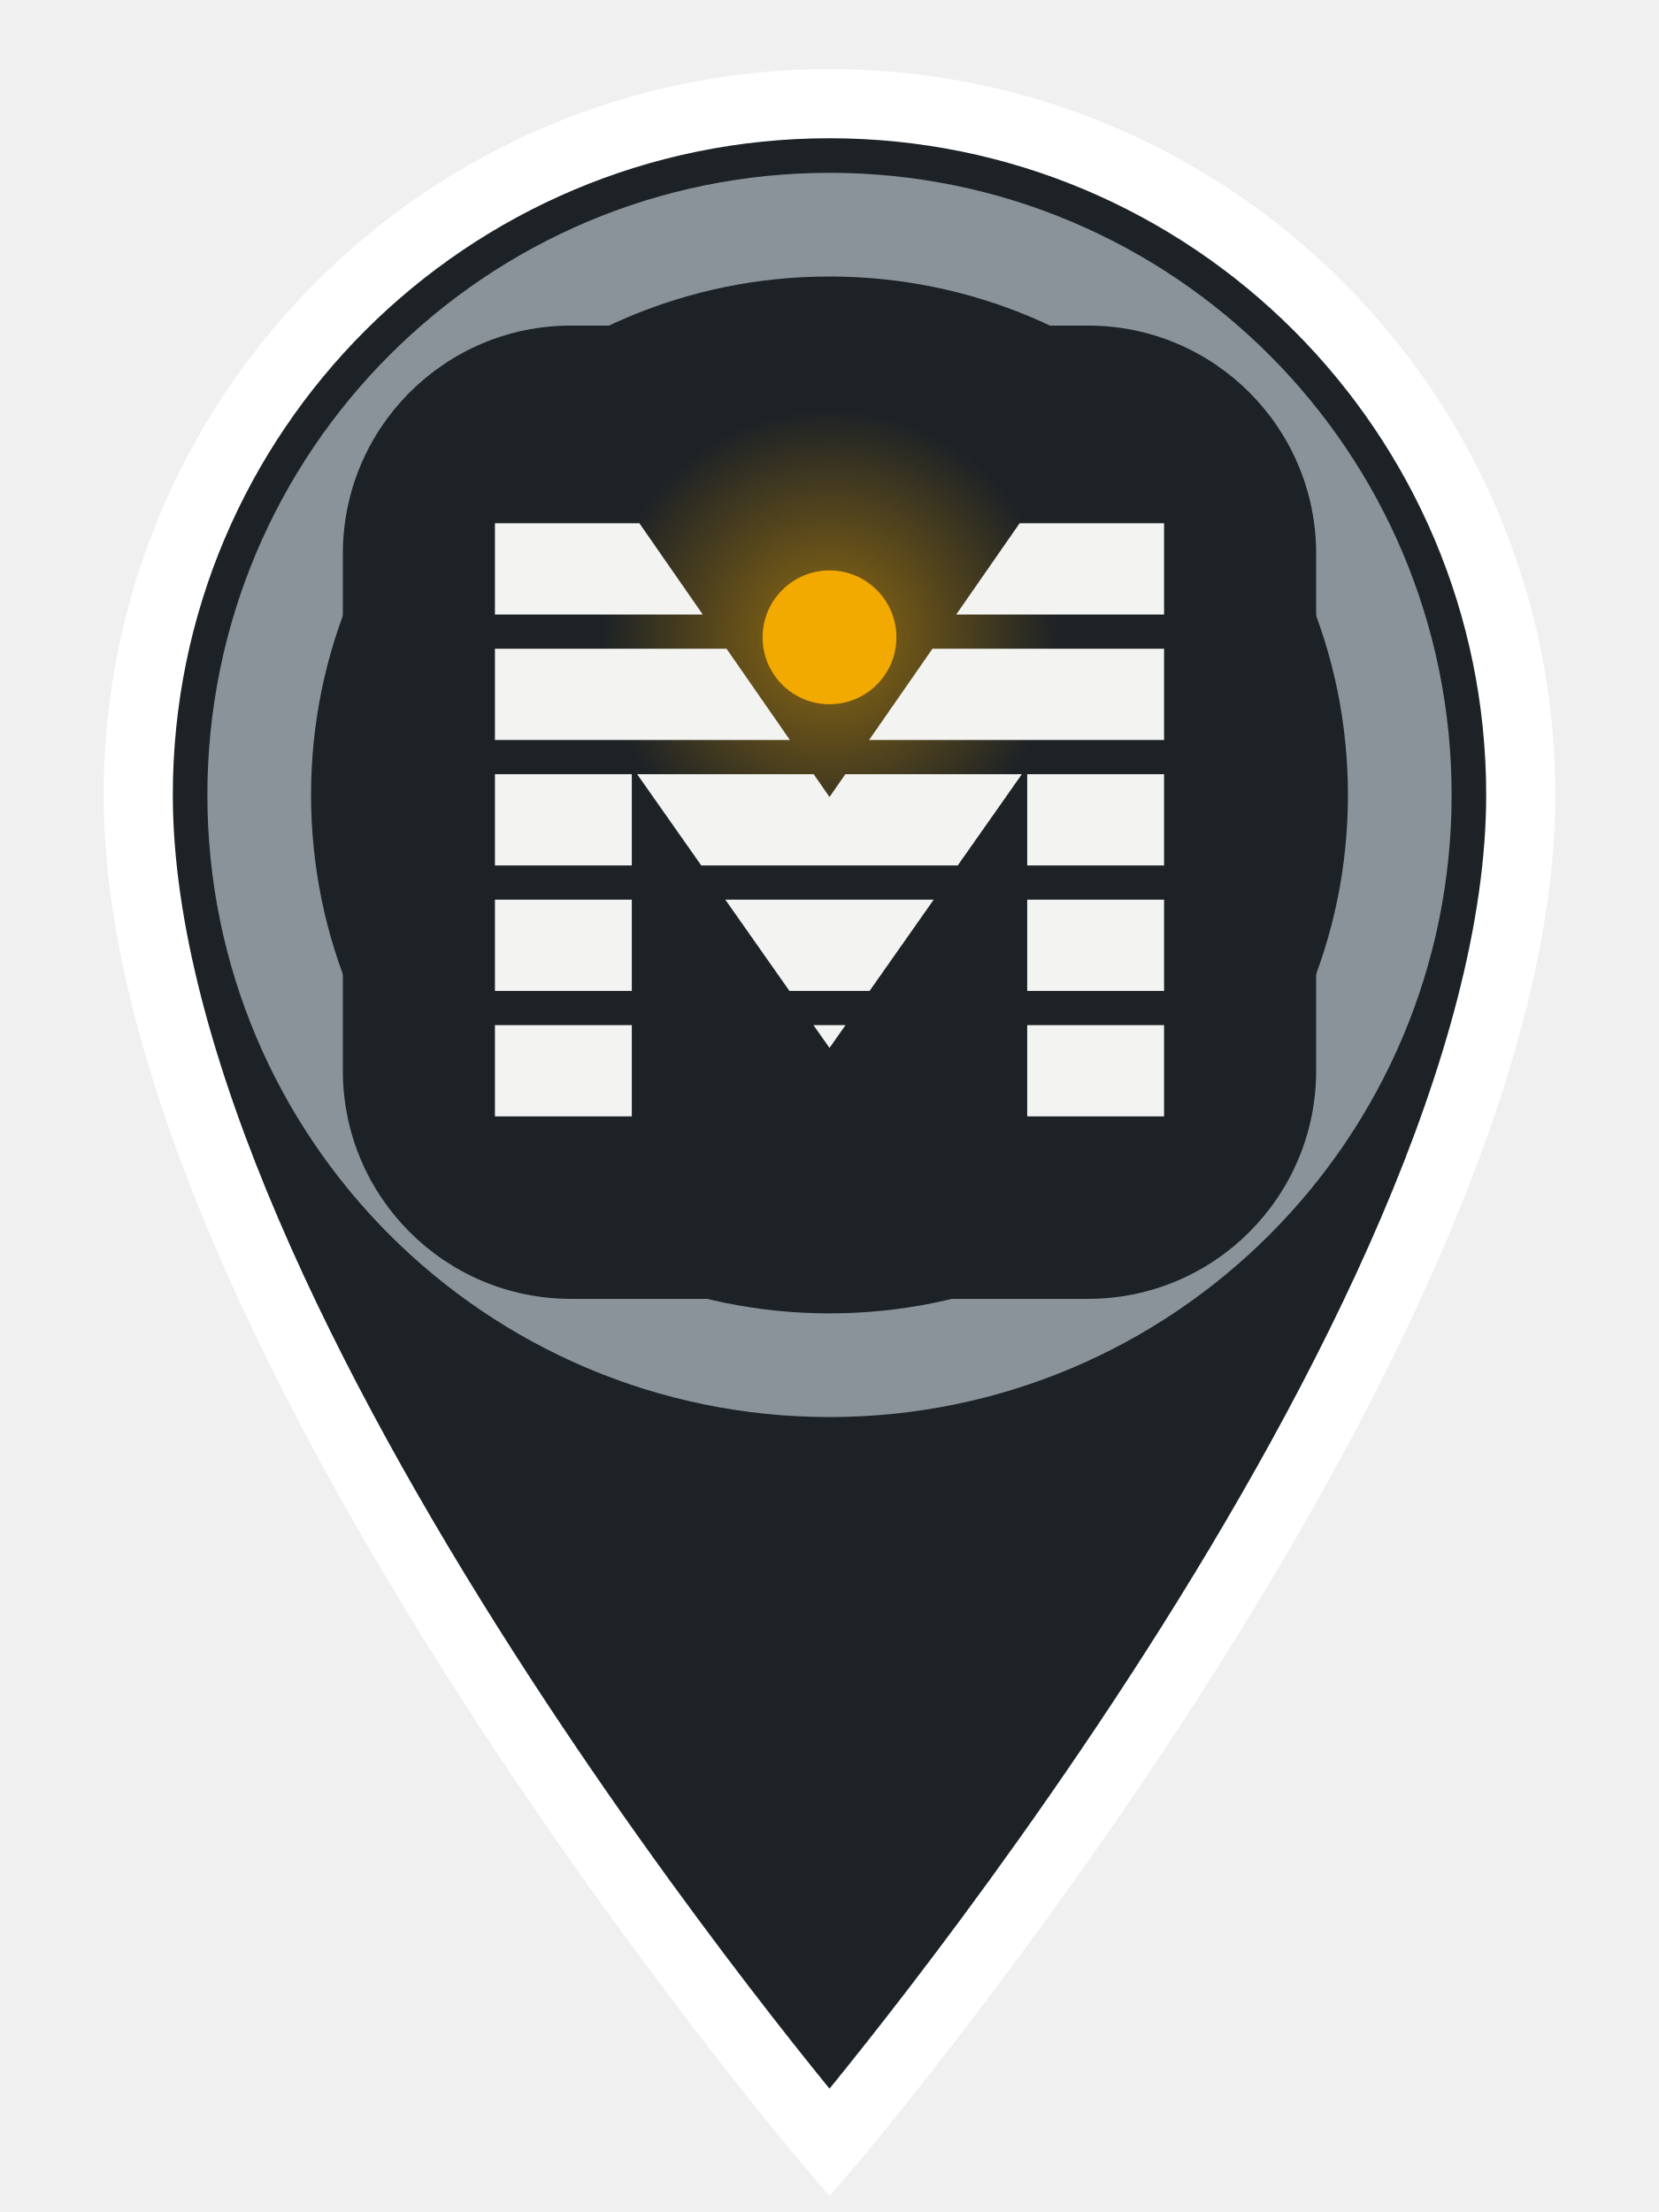
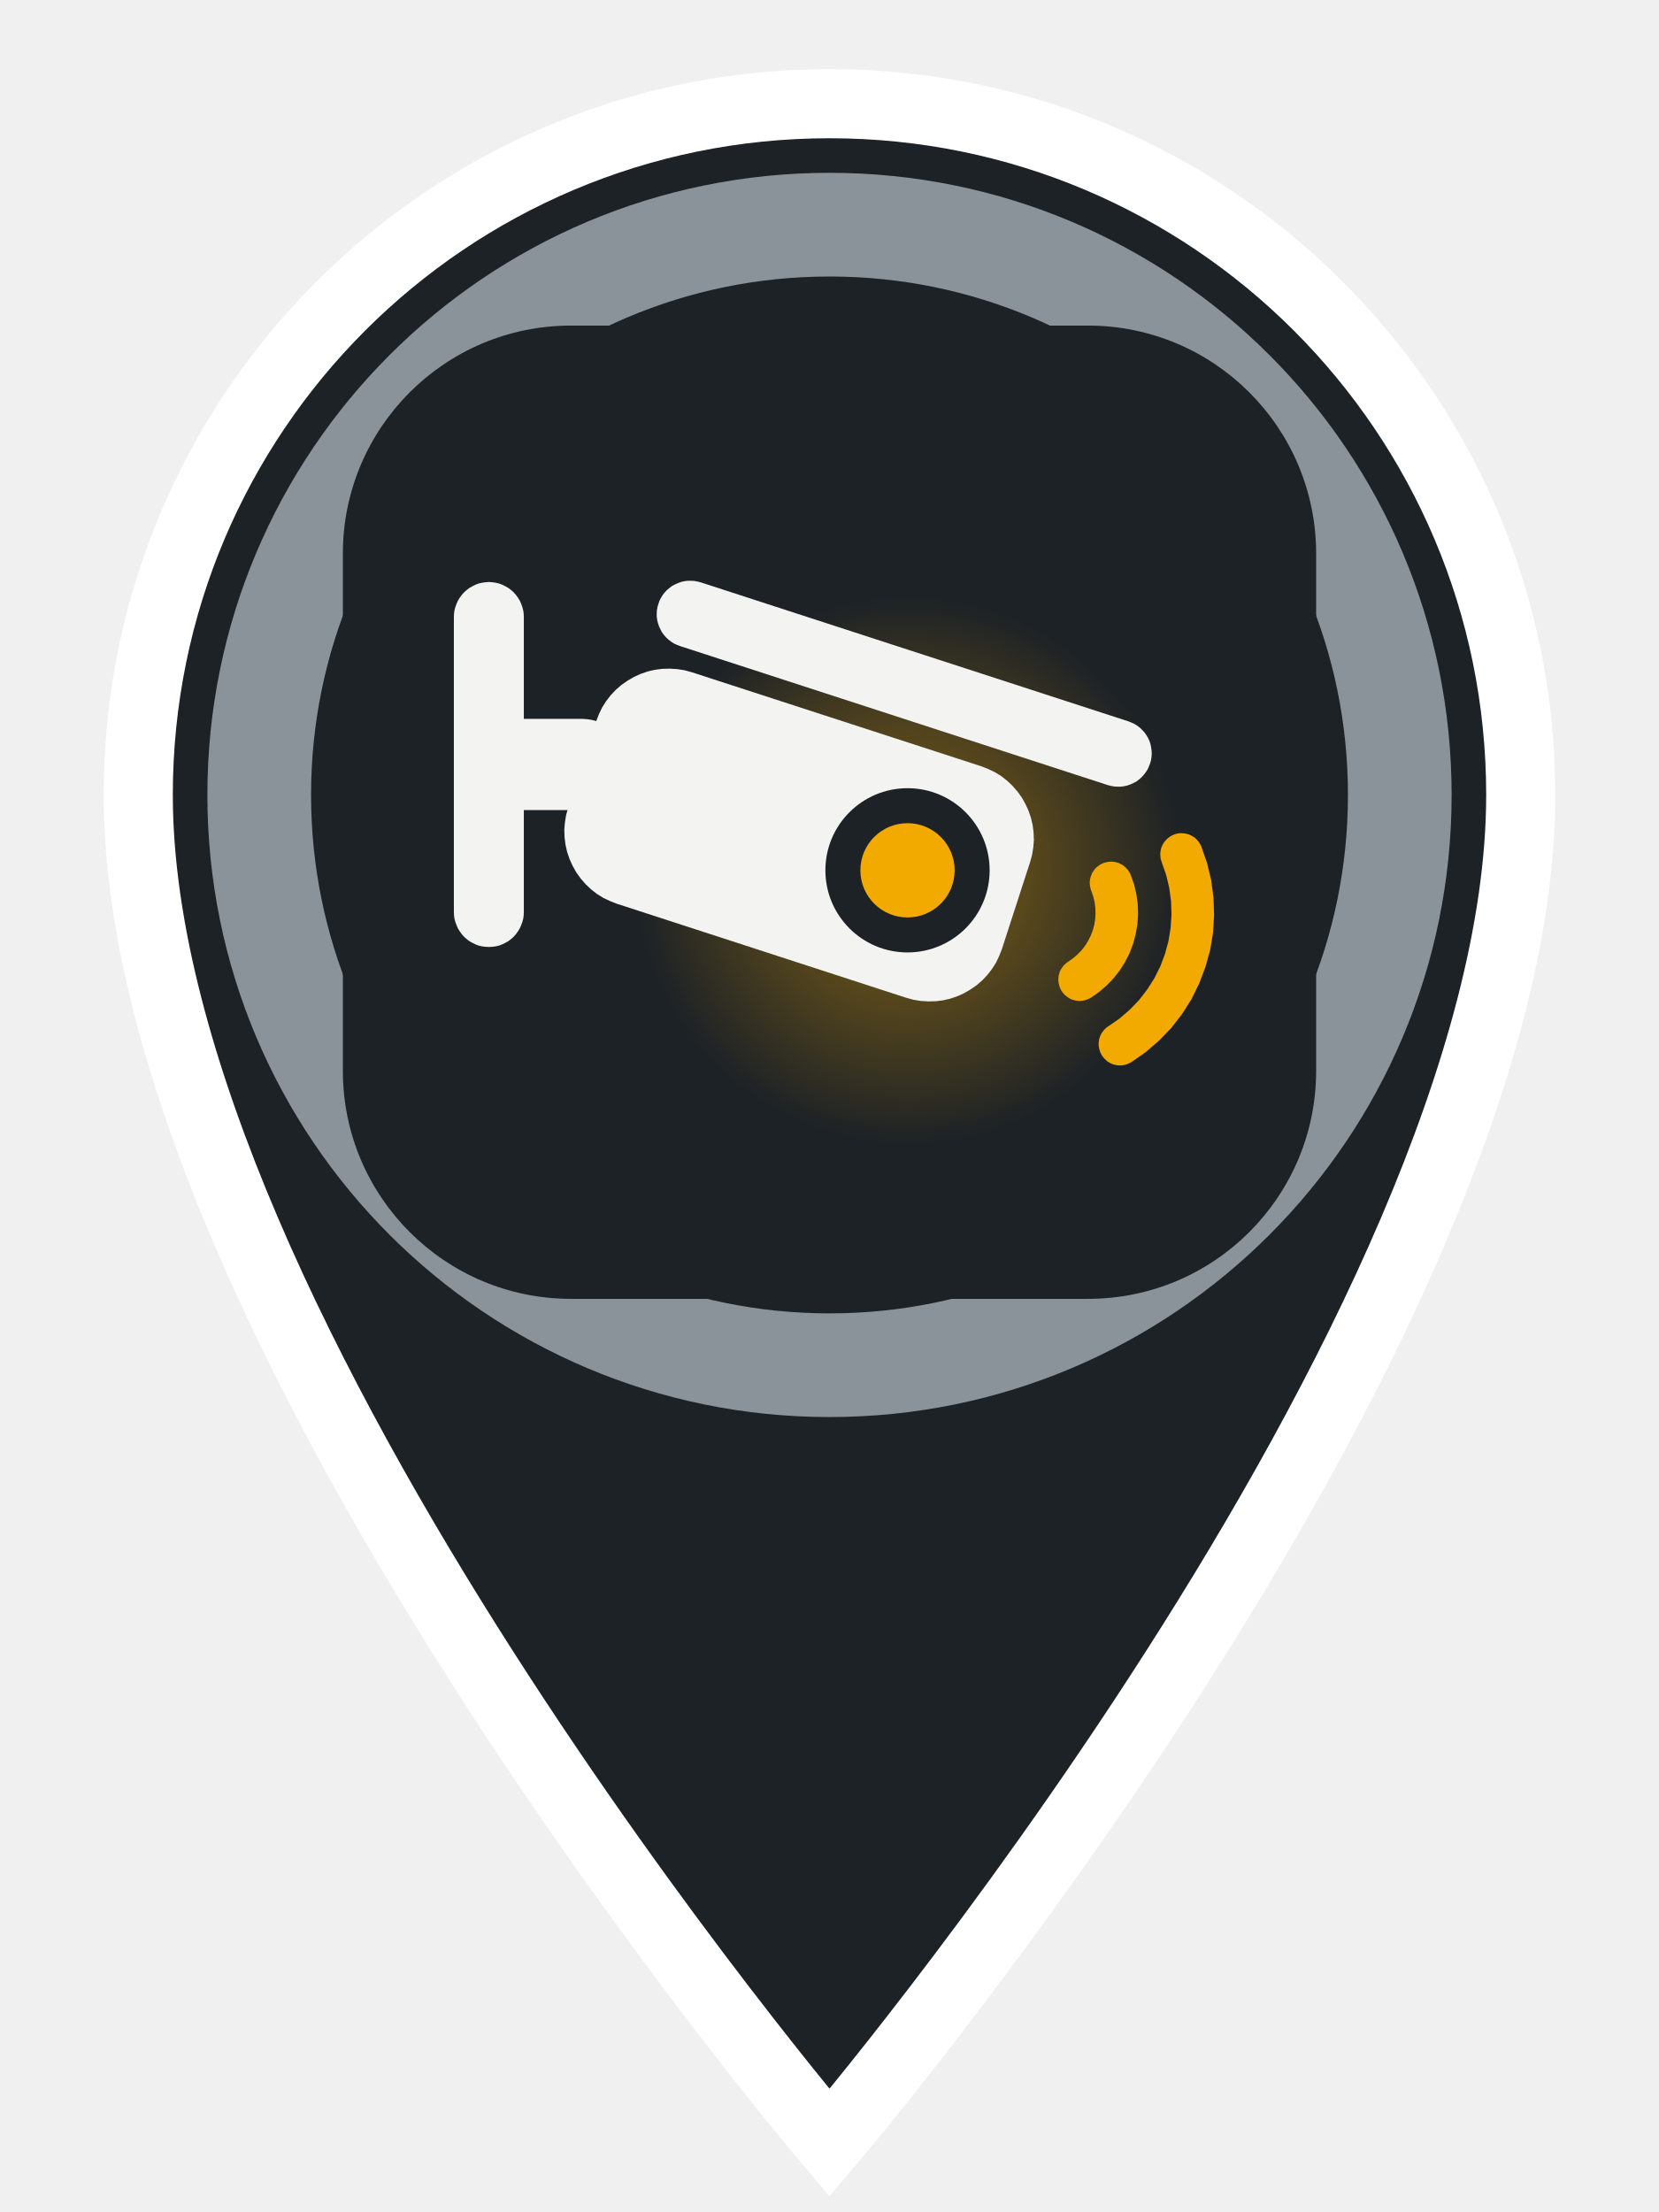
<svg xmlns="http://www.w3.org/2000/svg" viewBox="0 0 48 64" width="48" height="64" role="img" aria-label="MDGB: camera senza dati">
  <path d="M24 62C24 62 4 38.5 4 23a20 20 0 0 1 40 0C44 38.5 24 62 24 62Z" fill="#1d2226" stroke="#ffffff" stroke-width="2" />
  <circle cx="24" cy="23" r="16.5" fill="none" stroke="#8a9399" stroke-width="3" />
  <g transform="translate(24 23.5) scale(.44) translate(-32 -32)">
+     <rect width="64" height="64" rx="15" fill="#1d2226" />
    <defs>
-       <clipPath id="pin-senza-dati-bands">
-         <rect x="0" y="13.0" width="64" height="6" />
-         <rect x="0" y="21.25" width="64" height="6" />
-         <rect x="0" y="29.5" width="64" height="6" />
-         <rect x="0" y="37.75" width="64" height="6" />
-         <rect x="0" y="46.0" width="64" height="6" />
-       </clipPath>
-       <radialGradient id="pin-senza-dati-glow" cx="32" cy="20.5" r="15" gradientUnits="userSpaceOnUse">
-         <stop offset="0" stop-color="#f2a900" stop-opacity=".55" />
+       <radialGradient id="pin-senza-dati-glow" cx="37.13" cy="35.82" r="18" gradientUnits="userSpaceOnUse">
+         <stop offset="0" stop-color="#f2a900" stop-opacity="0.5" />
        <stop offset="1" stop-color="#f2a900" stop-opacity="0" />
      </radialGradient>
    </defs>
-     <rect width="64" height="64" rx="15" fill="#1d2226" />
-     <circle cx="32" cy="20.5" r="15" fill="url(#pin-senza-dati-glow)" />
-     <polygon points="10,52 10,13 19.5,13 32,31 44.5,13 54,13 54,52 45,52 45,29 32,47.5 19,29 19,52" fill="#f3f4f1" clip-path="url(#pin-senza-dati-bands)" />
-     <circle cx="32" cy="20.5" r="4.4" fill="#f2a900" />
+     <circle cx="37.13" cy="35.82" r="18" fill="url(#pin-senza-dati-glow)" />
+     <path d="M9.6,16.86 9.83,16.88 10.05,16.91 10.27,16.96 10.48,17.04 10.68,17.14 10.88,17.25 11.06,17.39 11.23,17.54 11.38,17.71 11.51,17.89 11.63,18.08 11.72,18.28 11.8,18.5 11.86,18.72 11.89,18.94 11.9,19.16 11.9,38.56 11.89,38.79 11.86,39.01 11.8,39.23 11.72,39.44 11.63,39.65 11.51,39.84 11.38,40.02 11.23,40.19 11.06,40.34 10.88,40.48 10.68,40.59 10.48,40.69 10.27,40.77 10.05,40.82 9.83,40.85 9.6,40.86 9.6,40.86 9.37,40.85 9.15,40.82 8.93,40.77 8.72,40.69 8.52,40.59 8.32,40.48 8.14,40.34 7.97,40.19 7.82,40.02 7.69,39.84 7.57,39.65 7.48,39.44 7.4,39.23 7.34,39.01 7.31,38.79 7.3,38.56 7.3,19.16 7.31,18.94 7.34,18.72 7.4,18.5 7.48,18.28 7.57,18.08 7.69,17.89 7.82,17.71 7.97,17.54 8.14,17.39 8.32,17.25 8.52,17.14 8.72,17.04 8.93,16.96 9.15,16.91 9.37,16.88 9.6,16.86Z" fill="#f3f4f1" />
+     <path d="M15.73,25.86 16.03,25.88 16.32,25.92 16.61,25.99 16.88,26.09 17.15,26.22 17.4,26.37 17.64,26.55 17.86,26.74 18.05,26.96 18.23,27.2 18.38,27.45 18.51,27.72 18.6,27.99 18.68,28.28 18.72,28.57 18.73,28.86 18.73,28.86 18.72,29.16 18.68,29.45 18.6,29.74 18.51,30.01 18.38,30.28 18.23,30.53 18.05,30.77 17.86,30.99 17.64,31.18 17.4,31.36 17.15,31.51 16.88,31.64 16.61,31.74 16.32,31.81 16.03,31.85 15.73,31.86 11.6,31.86 11.31,31.85 11.01,31.81 10.73,31.74 10.45,31.64 10.19,31.51 9.93,31.36 9.7,31.18 9.48,30.99 9.28,30.77 9.11,30.53 8.95,30.28 8.83,30.01 8.73,29.74 8.66,29.45 8.61,29.16 8.6,28.86 8.6,28.86 8.61,28.57 8.66,28.28 8.73,27.99 8.83,27.72 8.95,27.45 9.11,27.2 9.28,26.96 9.48,26.74 9.7,26.55 9.93,26.37 10.19,26.22 10.45,26.09 10.73,25.99 11.01,25.92 11.31,25.88 11.6,25.86Z" fill="#f3f4f1" />
+     <path d="M51.67,26.03 51.87,26.11 52.06,26.2 52.25,26.32 52.42,26.45 52.57,26.6 52.72,26.76 52.84,26.94 52.95,27.12 53.04,27.32 53.11,27.53 53.15,27.74 53.18,27.95 53.19,28.17 53.17,28.38 53.14,28.59 53.08,28.8 53.08,28.8 53,29 52.91,29.2 52.79,29.38 52.66,29.55 52.51,29.71 52.35,29.85 52.18,29.98 51.99,30.08 51.79,30.17 51.59,30.24 51.38,30.29 51.16,30.32 50.95,30.32 50.73,30.31 50.52,30.27 50.31,30.22 22.16,21.07 21.96,20.99 21.76,20.9 21.58,20.78 21.41,20.65 21.25,20.5 21.11,20.34 20.98,20.16 20.88,19.97 20.79,19.78 20.72,19.57 20.67,19.36 20.64,19.15 20.64,18.93 20.65,18.72 20.69,18.5 20.75,18.3 20.75,18.3 20.82,18.09 20.92,17.9 21.03,17.72 21.16,17.55 21.31,17.39 21.48,17.25 21.65,17.12 21.84,17.02 22.04,16.93 22.24,16.86 22.45,16.81 22.67,16.78 22.88,16.78 23.1,16.79 23.31,16.83 23.52,16.88Z" fill="#f3f4f1" />
+     <path d="M41.98,28.98 42.44,29.16 42.88,29.37 43.3,29.63 43.68,29.93 44.04,30.27 44.36,30.64 44.65,31.04 44.89,31.47 45.09,31.91 45.25,32.38 45.36,32.86 45.42,33.34 45.44,33.84 45.4,34.32 45.32,34.81 45.19,35.28 43.34,40.99 43.16,41.45 42.95,41.89 42.69,42.3 42.39,42.69 42.05,43.05 41.68,43.37 41.28,43.65 40.85,43.9 40.41,44.1 39.94,44.26 39.46,44.37 38.98,44.43 38.49,44.44 38,44.41 37.51,44.33 37.04,44.2 18.02,38.02 17.56,37.84 17.12,37.63 16.7,37.37 16.32,37.07 15.96,36.73 15.64,36.36 15.35,35.96 15.11,35.53 14.91,35.09 14.75,34.62 14.64,34.14 14.58,33.66 14.56,33.16 14.6,32.68 14.68,32.19 14.81,31.72 16.66,26.01 16.84,25.55 17.05,25.11 17.31,24.7 17.61,24.31 17.95,23.95 18.32,23.63 18.72,23.35 19.15,23.1 19.59,22.9 20.06,22.74 20.54,22.63 21.02,22.57 21.51,22.56 22,22.59 22.49,22.67 22.96,22.8Z" fill="#f3f4f1" />
+     <circle cx="37.13" cy="35.82" r="5.4" fill="#1d2226" />
+     <circle cx="37.13" cy="35.82" r="3.1" fill="#f2a900" />
+     <path d="M51.81,36.13 52.03,36.75 52.18,37.39 52.27,38.04 52.29,38.7 52.25,39.35 52.14,40 51.97,40.64 51.74,41.25 51.44,41.84 51.09,42.4 50.68,42.92 50.23,43.39 49.73,43.82 49.19,44.2 49.07,44.26 48.94,44.32 48.81,44.36 48.68,44.39 48.54,44.41 48.41,44.41 48.27,44.4 48.13,44.37 48,44.34 47.87,44.29 47.75,44.22 47.64,44.15 47.53,44.06 47.43,43.97 47.34,43.86 47.26,43.75 47.19,43.63 47.14,43.5 47.1,43.37 47.07,43.24 47.05,43.1 47.05,42.97 47.06,42.83 47.08,42.69 47.12,42.56 47.17,42.43 47.23,42.31 47.31,42.2 47.39,42.09 47.49,41.99 47.59,41.9 47.71,41.82 48.02,41.6 48.3,41.36 48.57,41.08 48.8,40.79 49,40.47 49.17,40.13 49.31,39.77 49.41,39.41 49.47,39.03 49.49,38.66 49.48,38.28 49.43,37.9 49.34,37.53 49.22,37.18 49.17,37.05 49.14,36.91 49.12,36.78 49.11,36.64 49.12,36.5 49.14,36.37 49.18,36.23 49.23,36.1 49.28,35.98 49.36,35.86 49.44,35.75 49.53,35.65 49.64,35.56 49.75,35.48 49.86,35.41 49.99,35.35 50.12,35.31 50.25,35.28 50.39,35.26 50.53,35.25 50.66,35.26 50.8,35.28 50.93,35.31 51.06,35.36 51.18,35.42 51.3,35.49 51.41,35.58 51.51,35.67 51.6,35.77 51.68,35.88 51.75,36Z" fill="#f2a900" />
+     <path d="M56.45,34.25 56.83,35.35 57.1,36.47 57.25,37.62 57.29,38.77 57.22,39.93 57.03,41.07 56.72,42.18 56.31,43.26 55.8,44.3 55.18,45.28 54.47,46.19 53.67,47.02 52.79,47.78 51.84,48.44 51.72,48.5 51.59,48.56 51.46,48.6 51.33,48.63 51.19,48.65 51.05,48.65 50.92,48.64 50.78,48.61 50.65,48.58 50.52,48.53 50.4,48.46 50.28,48.39 50.18,48.3 50.08,48.21 49.99,48.1 49.91,47.99 49.84,47.87 49.79,47.74 49.75,47.61 49.72,47.48 49.7,47.34 49.7,47.21 49.71,47.07 49.73,46.93 49.77,46.8 49.82,46.67 49.88,46.55 49.96,46.44 50.04,46.33 50.14,46.23 50.24,46.14 50.36,46.06 51.08,45.56 51.74,44.99 52.35,44.36 52.89,43.66 53.36,42.92 53.75,42.14 54.06,41.32 54.29,40.47 54.43,39.61 54.49,38.73 54.46,37.85 54.34,36.98 54.14,36.13 53.85,35.3 53.81,35.17 53.77,35.04 53.76,34.9 53.75,34.77 53.76,34.63 53.78,34.49 53.81,34.36 53.86,34.23 53.92,34.11 53.99,33.99 54.08,33.88 54.17,33.78 54.27,33.69 54.38,33.61 54.5,33.54 54.63,33.48 54.76,33.43 54.89,33.4 55.02,33.38 55.16,33.38 55.3,33.39 55.43,33.41 55.57,33.44 55.7,33.49 55.82,33.55 55.94,33.62 56.05,33.7 56.15,33.8 56.24,33.9 56.32,34.01 56.39,34.13Z" fill="#f2a900" />
  </g>
</svg>
